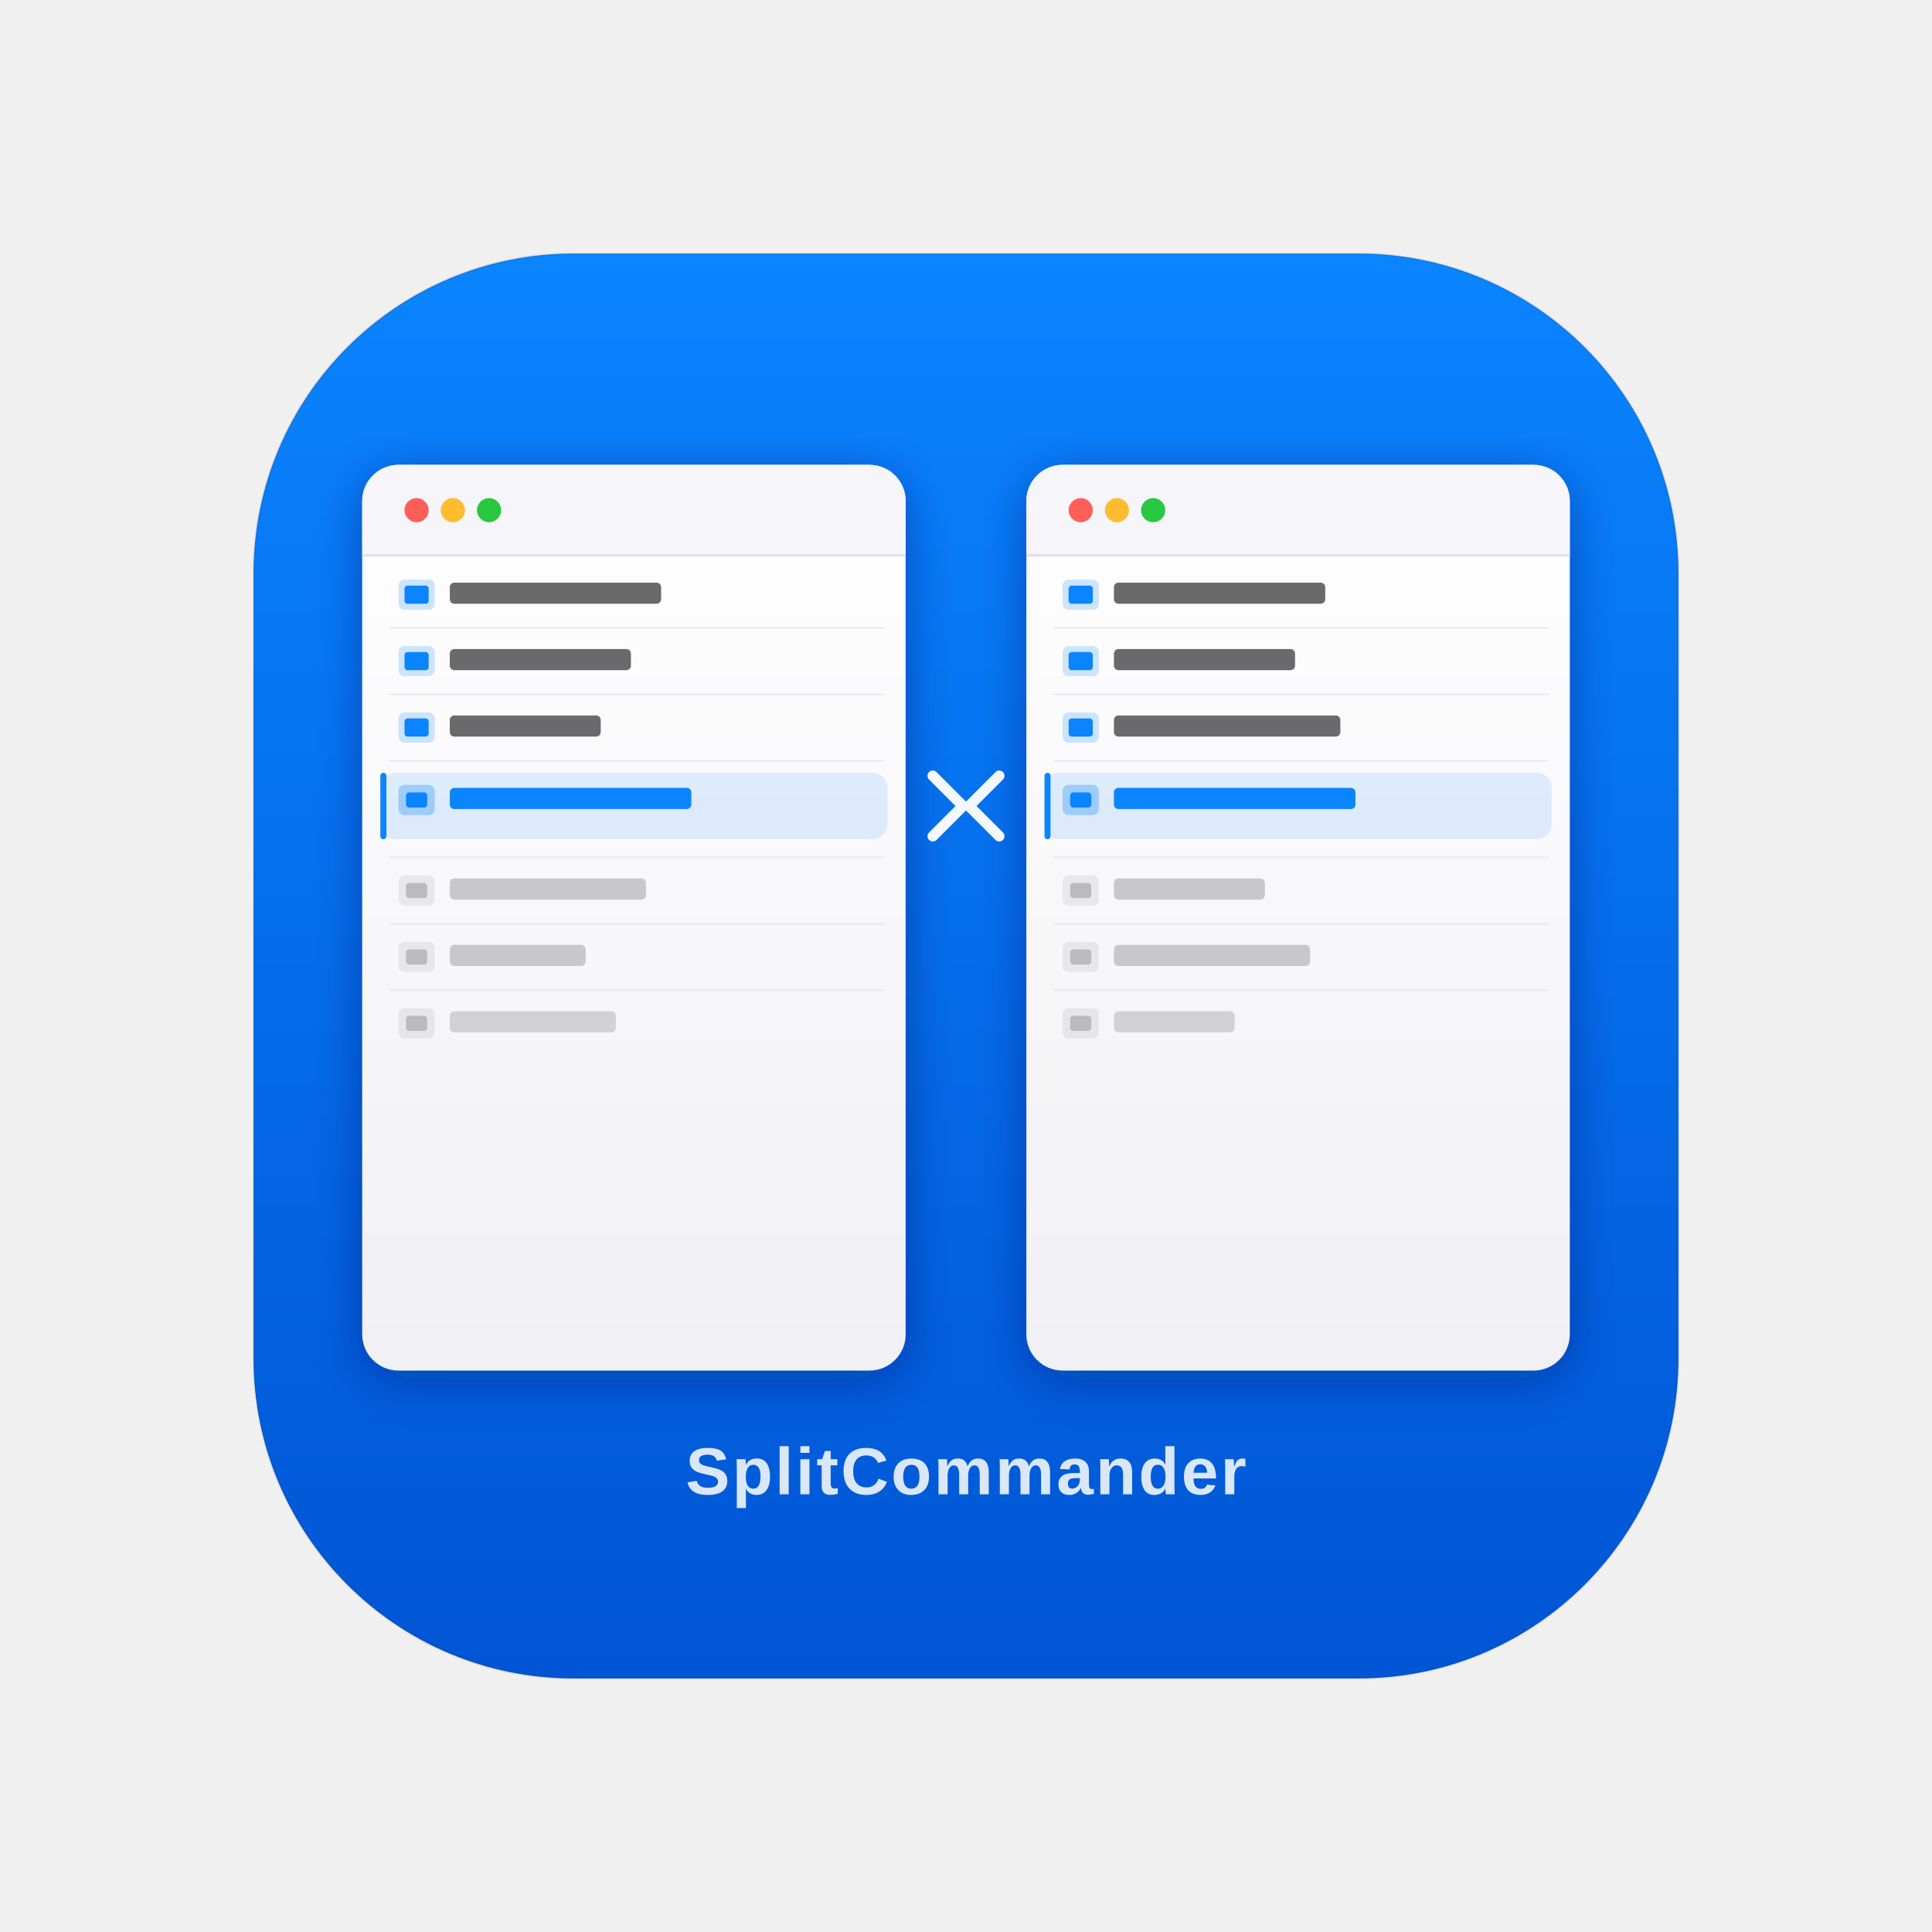
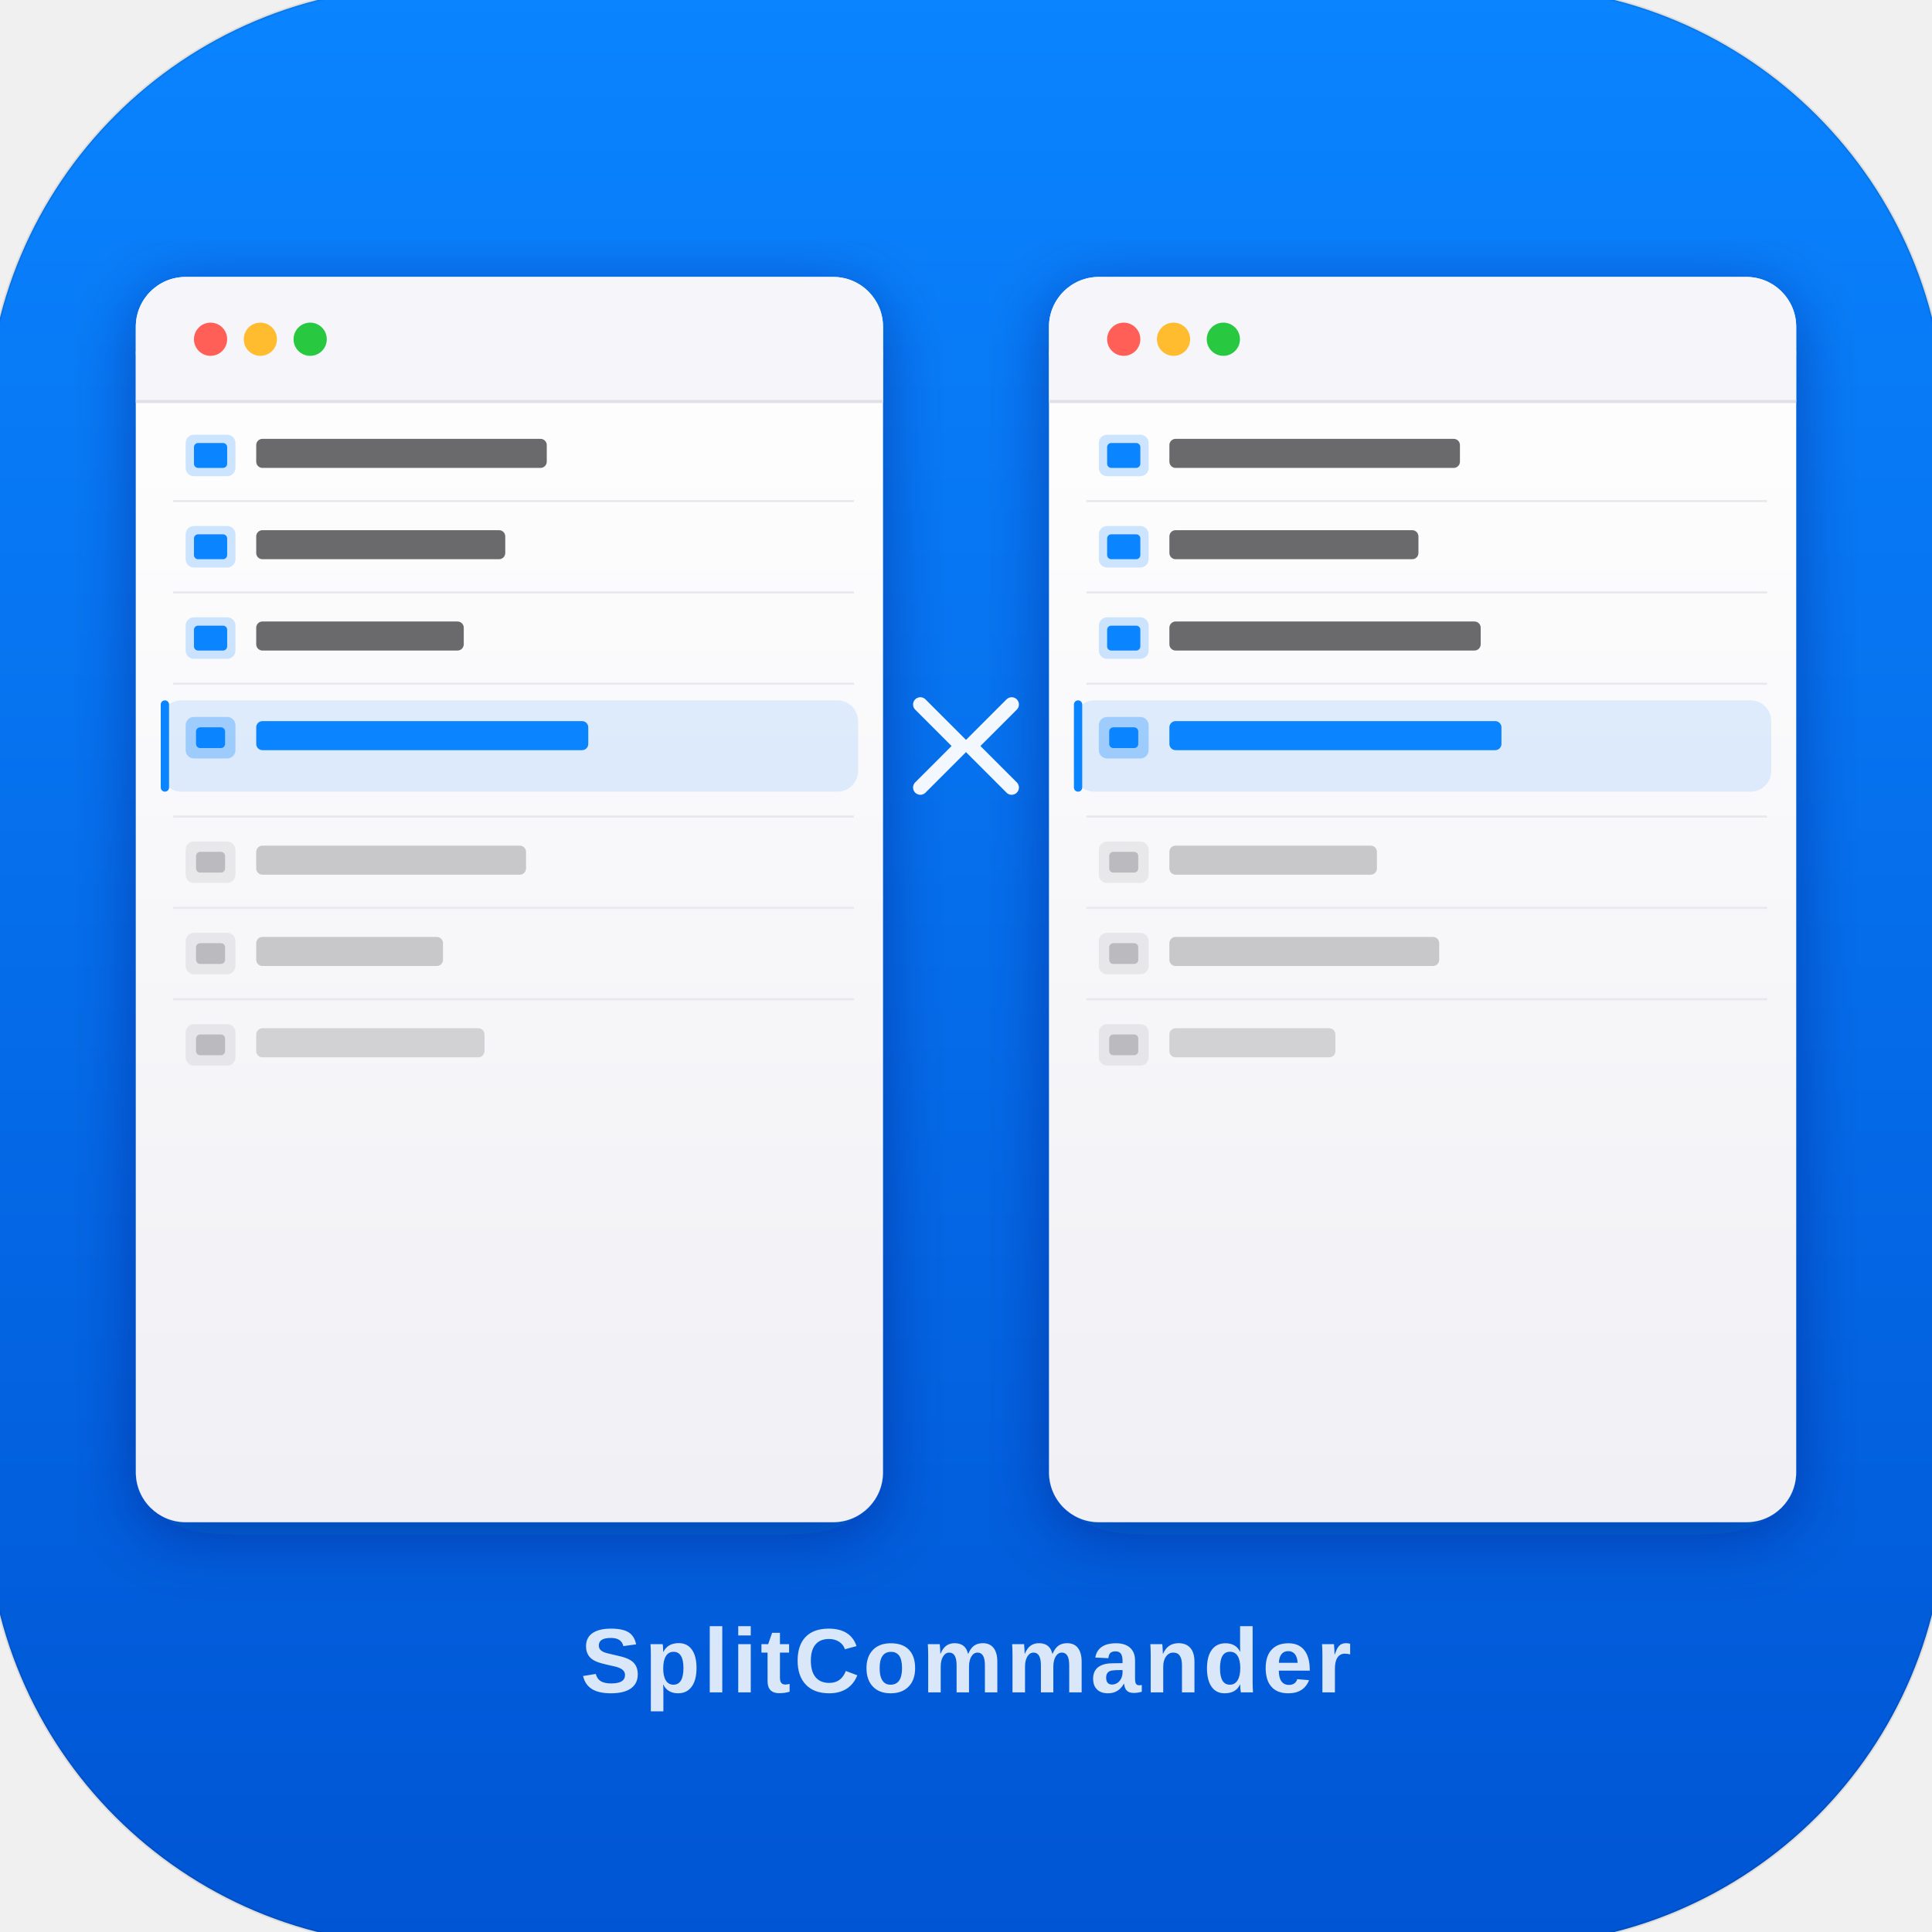
<svg xmlns="http://www.w3.org/2000/svg" viewBox="0 0 1024 1024" width="1024" height="1024">
  <defs>
    <clipPath id="iconClip">
      <rect x="40" y="40" width="944" height="944" rx="212" ry="212" />
    </clipPath>
    <linearGradient id="bgGrad" x1="0" y1="0" x2="0" y2="1">
      <stop offset="0%" stop-color="#0A84FF" />
      <stop offset="100%" stop-color="#0055D4" />
    </linearGradient>
    <linearGradient id="paneGrad" x1="0" y1="0" x2="0" y2="1">
      <stop offset="0%" stop-color="#ffffff" />
      <stop offset="100%" stop-color="#f0f0f5" />
    </linearGradient>
    <filter id="paneShadow" x="-8%" y="-4%" width="116%" height="116%">
      <feDropShadow dx="0" dy="6" stdDeviation="16" flood-color="#002060" flood-opacity="0.4" />
    </filter>
  </defs>
-   <g transform="translate(102.4, 102.4) scale(0.8)" clip-path="url(#iconClip)">
-     <rect x="40" y="40" width="944" height="944" fill="url(#bgGrad)" />
-     <g filter="url(#paneShadow)">
-       <rect x="112" y="180" width="360" height="600" rx="24" ry="24" fill="url(#paneGrad)" />
+   <g transform="translate(-51.2, -51.2) scale(1.1)">
+     <g clip-path="url(#iconClip)">
+       <rect x="40" y="40" width="944" height="944" fill="url(#bgGrad)" />
+       <g filter="url(#paneShadow)">
+         <rect x="112" y="180" width="360" height="600" rx="24" ry="24" fill="url(#paneGrad)" />
+       </g>
+       <rect x="112" y="180" width="360" height="60" rx="24" ry="24" fill="#f5f5fa" />
+       <rect x="112" y="216" width="360" height="24" fill="#f5f5fa" />
+       <line x1="112" y1="240" x2="472" y2="240" stroke="#e0e0e8" stroke-width="1.5" />
+       <circle cx="148" cy="210" r="8" fill="#FF5F57" />
+       <circle cx="172" cy="210" r="8" fill="#FEBC2E" />
+       <circle cx="196" cy="210" r="8" fill="#28C840" />
+       <rect x="136" y="256" width="24" height="20" rx="4" fill="#0A84FF" opacity="0.2" />
+       <rect x="140" y="260" width="16" height="12" rx="2" fill="#0A84FF" />
+       <rect x="170" y="258" width="140" height="14" rx="3" fill="#3a3a3c" opacity="0.75" />
+       <line x1="130" y1="288" x2="458" y2="288" stroke="#e8e8ed" stroke-width="1" />
+       <rect x="136" y="300" width="24" height="20" rx="4" fill="#0A84FF" opacity="0.2" />
+       <rect x="140" y="304" width="16" height="12" rx="2" fill="#0A84FF" />
+       <rect x="170" y="302" width="120" height="14" rx="3" fill="#3a3a3c" opacity="0.75" />
+       <line x1="130" y1="332" x2="458" y2="332" stroke="#e8e8ed" stroke-width="1" />
+       <rect x="136" y="344" width="24" height="20" rx="4" fill="#0A84FF" opacity="0.2" />
+       <rect x="140" y="348" width="16" height="12" rx="2" fill="#0A84FF" />
+       <rect x="170" y="346" width="100" height="14" rx="3" fill="#3a3a3c" opacity="0.75" />
+       <line x1="130" y1="376" x2="458" y2="376" stroke="#e8e8ed" stroke-width="1" />
+       <rect x="124" y="384" width="336" height="44" rx="10" fill="rgba(0,122,255,0.12)" />
+       <rect x="124" y="384" width="4" height="44" rx="2" fill="#0A84FF" />
+       <rect x="136" y="392" width="24" height="20" rx="4" fill="#0A84FF" opacity="0.3" />
+       <rect x="141" y="397" width="14" height="10" rx="2" fill="#0A84FF" />
+       <rect x="170" y="394" width="160" height="14" rx="3" fill="#0A84FF" />
+       <line x1="130" y1="440" x2="458" y2="440" stroke="#e8e8ed" stroke-width="1" />
+       <rect x="136" y="452" width="24" height="20" rx="4" fill="#8e8e93" opacity="0.15" />
+       <rect x="141" y="457" width="14" height="10" rx="2" fill="#8e8e93" opacity="0.5" />
+       <rect x="170" y="454" width="130" height="14" rx="3" fill="#8e8e93" opacity="0.45" />
+       <line x1="130" y1="484" x2="458" y2="484" stroke="#e8e8ed" stroke-width="1" />
+       <rect x="136" y="496" width="24" height="20" rx="4" fill="#8e8e93" opacity="0.15" />
+       <rect x="141" y="501" width="14" height="10" rx="2" fill="#8e8e93" opacity="0.5" />
+       <rect x="170" y="498" width="90" height="14" rx="3" fill="#8e8e93" opacity="0.45" />
+       <line x1="130" y1="528" x2="458" y2="528" stroke="#e8e8ed" stroke-width="1" />
+       <rect x="136" y="540" width="24" height="20" rx="4" fill="#8e8e93" opacity="0.15" />
+       <rect x="141" y="545" width="14" height="10" rx="2" fill="#8e8e93" opacity="0.5" />
+       <rect x="170" y="542" width="110" height="14" rx="3" fill="#8e8e93" opacity="0.35" />
+       <g filter="url(#paneShadow)">
+         <rect x="552" y="180" width="360" height="600" rx="24" ry="24" fill="url(#paneGrad)" />
+       </g>
+       <rect x="552" y="180" width="360" height="60" rx="24" ry="24" fill="#f5f5fa" />
+       <rect x="552" y="216" width="360" height="24" fill="#f5f5fa" />
+       <line x1="552" y1="240" x2="912" y2="240" stroke="#e0e0e8" stroke-width="1.5" />
+       <circle cx="588" cy="210" r="8" fill="#FF5F57" />
+       <circle cx="612" cy="210" r="8" fill="#FEBC2E" />
+       <circle cx="636" cy="210" r="8" fill="#28C840" />
+       <rect x="576" y="256" width="24" height="20" rx="4" fill="#0A84FF" opacity="0.2" />
+       <rect x="580" y="260" width="16" height="12" rx="2" fill="#0A84FF" />
+       <rect x="610" y="258" width="140" height="14" rx="3" fill="#3a3a3c" opacity="0.75" />
+       <line x1="570" y1="288" x2="898" y2="288" stroke="#e8e8ed" stroke-width="1" />
+       <rect x="576" y="300" width="24" height="20" rx="4" fill="#0A84FF" opacity="0.2" />
+       <rect x="580" y="304" width="16" height="12" rx="2" fill="#0A84FF" />
+       <rect x="610" y="302" width="120" height="14" rx="3" fill="#3a3a3c" opacity="0.75" />
+       <line x1="570" y1="332" x2="898" y2="332" stroke="#e8e8ed" stroke-width="1" />
+       <rect x="576" y="344" width="24" height="20" rx="4" fill="#0A84FF" opacity="0.2" />
+       <rect x="580" y="348" width="16" height="12" rx="2" fill="#0A84FF" />
+       <rect x="610" y="346" width="150" height="14" rx="3" fill="#3a3a3c" opacity="0.75" />
+       <line x1="570" y1="376" x2="898" y2="376" stroke="#e8e8ed" stroke-width="1" />
+       <rect x="564" y="384" width="336" height="44" rx="10" fill="rgba(0,122,255,0.12)" />
+       <rect x="564" y="384" width="4" height="44" rx="2" fill="#0A84FF" />
+       <rect x="576" y="392" width="24" height="20" rx="4" fill="#0A84FF" opacity="0.3" />
+       <rect x="581" y="397" width="14" height="10" rx="2" fill="#0A84FF" />
+       <rect x="610" y="394" width="160" height="14" rx="3" fill="#0A84FF" />
+       <line x1="570" y1="440" x2="898" y2="440" stroke="#e8e8ed" stroke-width="1" />
+       <rect x="576" y="452" width="24" height="20" rx="4" fill="#8e8e93" opacity="0.15" />
+       <rect x="581" y="457" width="14" height="10" rx="2" fill="#8e8e93" opacity="0.5" />
+       <rect x="610" y="454" width="100" height="14" rx="3" fill="#8e8e93" opacity="0.45" />
+       <line x1="570" y1="484" x2="898" y2="484" stroke="#e8e8ed" stroke-width="1" />
+       <rect x="576" y="496" width="24" height="20" rx="4" fill="#8e8e93" opacity="0.15" />
+       <rect x="581" y="501" width="14" height="10" rx="2" fill="#8e8e93" opacity="0.5" />
+       <rect x="610" y="498" width="130" height="14" rx="3" fill="#8e8e93" opacity="0.45" />
+       <line x1="570" y1="528" x2="898" y2="528" stroke="#e8e8ed" stroke-width="1" />
+       <rect x="576" y="540" width="24" height="20" rx="4" fill="#8e8e93" opacity="0.15" />
+       <rect x="581" y="545" width="14" height="10" rx="2" fill="#8e8e93" opacity="0.5" />
+       <rect x="610" y="542" width="80" height="14" rx="3" fill="#8e8e93" opacity="0.35" />
+       <g opacity="0.95">
+         <path d="M490 386 L510 406 L490 426" fill="none" stroke="white" stroke-width="7" stroke-linecap="round" stroke-linejoin="round" />
+         <path d="M534 386 L514 406 L534 426" fill="none" stroke="white" stroke-width="7" stroke-linecap="round" stroke-linejoin="round" />
+       </g>
+       <text x="512" y="862" text-anchor="middle" fill="rgba(255,255,255,0.85)" font-family="-apple-system, Helvetica Neue, Arial, sans-serif" font-size="44" font-weight="700" letter-spacing="1.5">SplitCommander</text>
    </g>
-     <rect x="112" y="180" width="360" height="60" rx="24" ry="24" fill="#f5f5fa" />
-     <rect x="112" y="216" width="360" height="24" fill="#f5f5fa" />
-     <line x1="112" y1="240" x2="472" y2="240" stroke="#e0e0e8" stroke-width="1.5" />
-     <circle cx="148" cy="210" r="8" fill="#FF5F57" />
-     <circle cx="172" cy="210" r="8" fill="#FEBC2E" />
-     <circle cx="196" cy="210" r="8" fill="#28C840" />
-     <rect x="136" y="256" width="24" height="20" rx="4" fill="#0A84FF" opacity="0.2" />
-     <rect x="140" y="260" width="16" height="12" rx="2" fill="#0A84FF" />
-     <rect x="170" y="258" width="140" height="14" rx="3" fill="#3a3a3c" opacity="0.75" />
-     <line x1="130" y1="288" x2="458" y2="288" stroke="#e8e8ed" stroke-width="1" />
-     <rect x="136" y="300" width="24" height="20" rx="4" fill="#0A84FF" opacity="0.2" />
-     <rect x="140" y="304" width="16" height="12" rx="2" fill="#0A84FF" />
-     <rect x="170" y="302" width="120" height="14" rx="3" fill="#3a3a3c" opacity="0.75" />
-     <line x1="130" y1="332" x2="458" y2="332" stroke="#e8e8ed" stroke-width="1" />
-     <rect x="136" y="344" width="24" height="20" rx="4" fill="#0A84FF" opacity="0.2" />
-     <rect x="140" y="348" width="16" height="12" rx="2" fill="#0A84FF" />
-     <rect x="170" y="346" width="100" height="14" rx="3" fill="#3a3a3c" opacity="0.75" />
-     <line x1="130" y1="376" x2="458" y2="376" stroke="#e8e8ed" stroke-width="1" />
-     <rect x="124" y="384" width="336" height="44" rx="10" fill="rgba(0,122,255,0.12)" />
-     <rect x="124" y="384" width="4" height="44" rx="2" fill="#0A84FF" />
-     <rect x="136" y="392" width="24" height="20" rx="4" fill="#0A84FF" opacity="0.3" />
-     <rect x="141" y="397" width="14" height="10" rx="2" fill="#0A84FF" />
-     <rect x="170" y="394" width="160" height="14" rx="3" fill="#0A84FF" />
-     <line x1="130" y1="440" x2="458" y2="440" stroke="#e8e8ed" stroke-width="1" />
-     <rect x="136" y="452" width="24" height="20" rx="4" fill="#8e8e93" opacity="0.15" />
-     <rect x="141" y="457" width="14" height="10" rx="2" fill="#8e8e93" opacity="0.5" />
-     <rect x="170" y="454" width="130" height="14" rx="3" fill="#8e8e93" opacity="0.45" />
-     <line x1="130" y1="484" x2="458" y2="484" stroke="#e8e8ed" stroke-width="1" />
-     <rect x="136" y="496" width="24" height="20" rx="4" fill="#8e8e93" opacity="0.15" />
-     <rect x="141" y="501" width="14" height="10" rx="2" fill="#8e8e93" opacity="0.5" />
-     <rect x="170" y="498" width="90" height="14" rx="3" fill="#8e8e93" opacity="0.45" />
-     <line x1="130" y1="528" x2="458" y2="528" stroke="#e8e8ed" stroke-width="1" />
-     <rect x="136" y="540" width="24" height="20" rx="4" fill="#8e8e93" opacity="0.15" />
-     <rect x="141" y="545" width="14" height="10" rx="2" fill="#8e8e93" opacity="0.5" />
-     <rect x="170" y="542" width="110" height="14" rx="3" fill="#8e8e93" opacity="0.35" />
-     <g filter="url(#paneShadow)">
-       <rect x="552" y="180" width="360" height="600" rx="24" ry="24" fill="url(#paneGrad)" />
-     </g>
-     <rect x="552" y="180" width="360" height="60" rx="24" ry="24" fill="#f5f5fa" />
-     <rect x="552" y="216" width="360" height="24" fill="#f5f5fa" />
-     <line x1="552" y1="240" x2="912" y2="240" stroke="#e0e0e8" stroke-width="1.5" />
-     <circle cx="588" cy="210" r="8" fill="#FF5F57" />
-     <circle cx="612" cy="210" r="8" fill="#FEBC2E" />
-     <circle cx="636" cy="210" r="8" fill="#28C840" />
-     <rect x="576" y="256" width="24" height="20" rx="4" fill="#0A84FF" opacity="0.2" />
-     <rect x="580" y="260" width="16" height="12" rx="2" fill="#0A84FF" />
-     <rect x="610" y="258" width="140" height="14" rx="3" fill="#3a3a3c" opacity="0.75" />
-     <line x1="570" y1="288" x2="898" y2="288" stroke="#e8e8ed" stroke-width="1" />
-     <rect x="576" y="300" width="24" height="20" rx="4" fill="#0A84FF" opacity="0.2" />
-     <rect x="580" y="304" width="16" height="12" rx="2" fill="#0A84FF" />
-     <rect x="610" y="302" width="120" height="14" rx="3" fill="#3a3a3c" opacity="0.75" />
-     <line x1="570" y1="332" x2="898" y2="332" stroke="#e8e8ed" stroke-width="1" />
-     <rect x="576" y="344" width="24" height="20" rx="4" fill="#0A84FF" opacity="0.2" />
-     <rect x="580" y="348" width="16" height="12" rx="2" fill="#0A84FF" />
-     <rect x="610" y="346" width="150" height="14" rx="3" fill="#3a3a3c" opacity="0.75" />
-     <line x1="570" y1="376" x2="898" y2="376" stroke="#e8e8ed" stroke-width="1" />
-     <rect x="564" y="384" width="336" height="44" rx="10" fill="rgba(0,122,255,0.12)" />
-     <rect x="564" y="384" width="4" height="44" rx="2" fill="#0A84FF" />
-     <rect x="576" y="392" width="24" height="20" rx="4" fill="#0A84FF" opacity="0.3" />
-     <rect x="581" y="397" width="14" height="10" rx="2" fill="#0A84FF" />
-     <rect x="610" y="394" width="160" height="14" rx="3" fill="#0A84FF" />
-     <line x1="570" y1="440" x2="898" y2="440" stroke="#e8e8ed" stroke-width="1" />
-     <rect x="576" y="452" width="24" height="20" rx="4" fill="#8e8e93" opacity="0.15" />
-     <rect x="581" y="457" width="14" height="10" rx="2" fill="#8e8e93" opacity="0.5" />
-     <rect x="610" y="454" width="100" height="14" rx="3" fill="#8e8e93" opacity="0.45" />
-     <line x1="570" y1="484" x2="898" y2="484" stroke="#e8e8ed" stroke-width="1" />
-     <rect x="576" y="496" width="24" height="20" rx="4" fill="#8e8e93" opacity="0.15" />
-     <rect x="581" y="501" width="14" height="10" rx="2" fill="#8e8e93" opacity="0.5" />
-     <rect x="610" y="498" width="130" height="14" rx="3" fill="#8e8e93" opacity="0.45" />
-     <line x1="570" y1="528" x2="898" y2="528" stroke="#e8e8ed" stroke-width="1" />
-     <rect x="576" y="540" width="24" height="20" rx="4" fill="#8e8e93" opacity="0.15" />
-     <rect x="581" y="545" width="14" height="10" rx="2" fill="#8e8e93" opacity="0.5" />
-     <rect x="610" y="542" width="80" height="14" rx="3" fill="#8e8e93" opacity="0.35" />
-     <g opacity="0.95">
-       <path d="M490 386 L510 406 L490 426" fill="none" stroke="white" stroke-width="7" stroke-linecap="round" stroke-linejoin="round" />
-       <path d="M534 386 L514 406 L534 426" fill="none" stroke="white" stroke-width="7" stroke-linecap="round" stroke-linejoin="round" />
-     </g>
-     <text x="512" y="862" text-anchor="middle" fill="rgba(255,255,255,0.85)" font-family="-apple-system, Helvetica Neue, Arial, sans-serif" font-size="44" font-weight="700" letter-spacing="1.5">SplitCommander</text>
-   </g>
-   <g transform="translate(102.4, 102.4) scale(0.8)">
    <rect x="40" y="40" width="944" height="944" rx="212" ry="212" fill="none" stroke="rgba(0,0,0,0.08)" stroke-width="1.5" />
  </g>
</svg>
